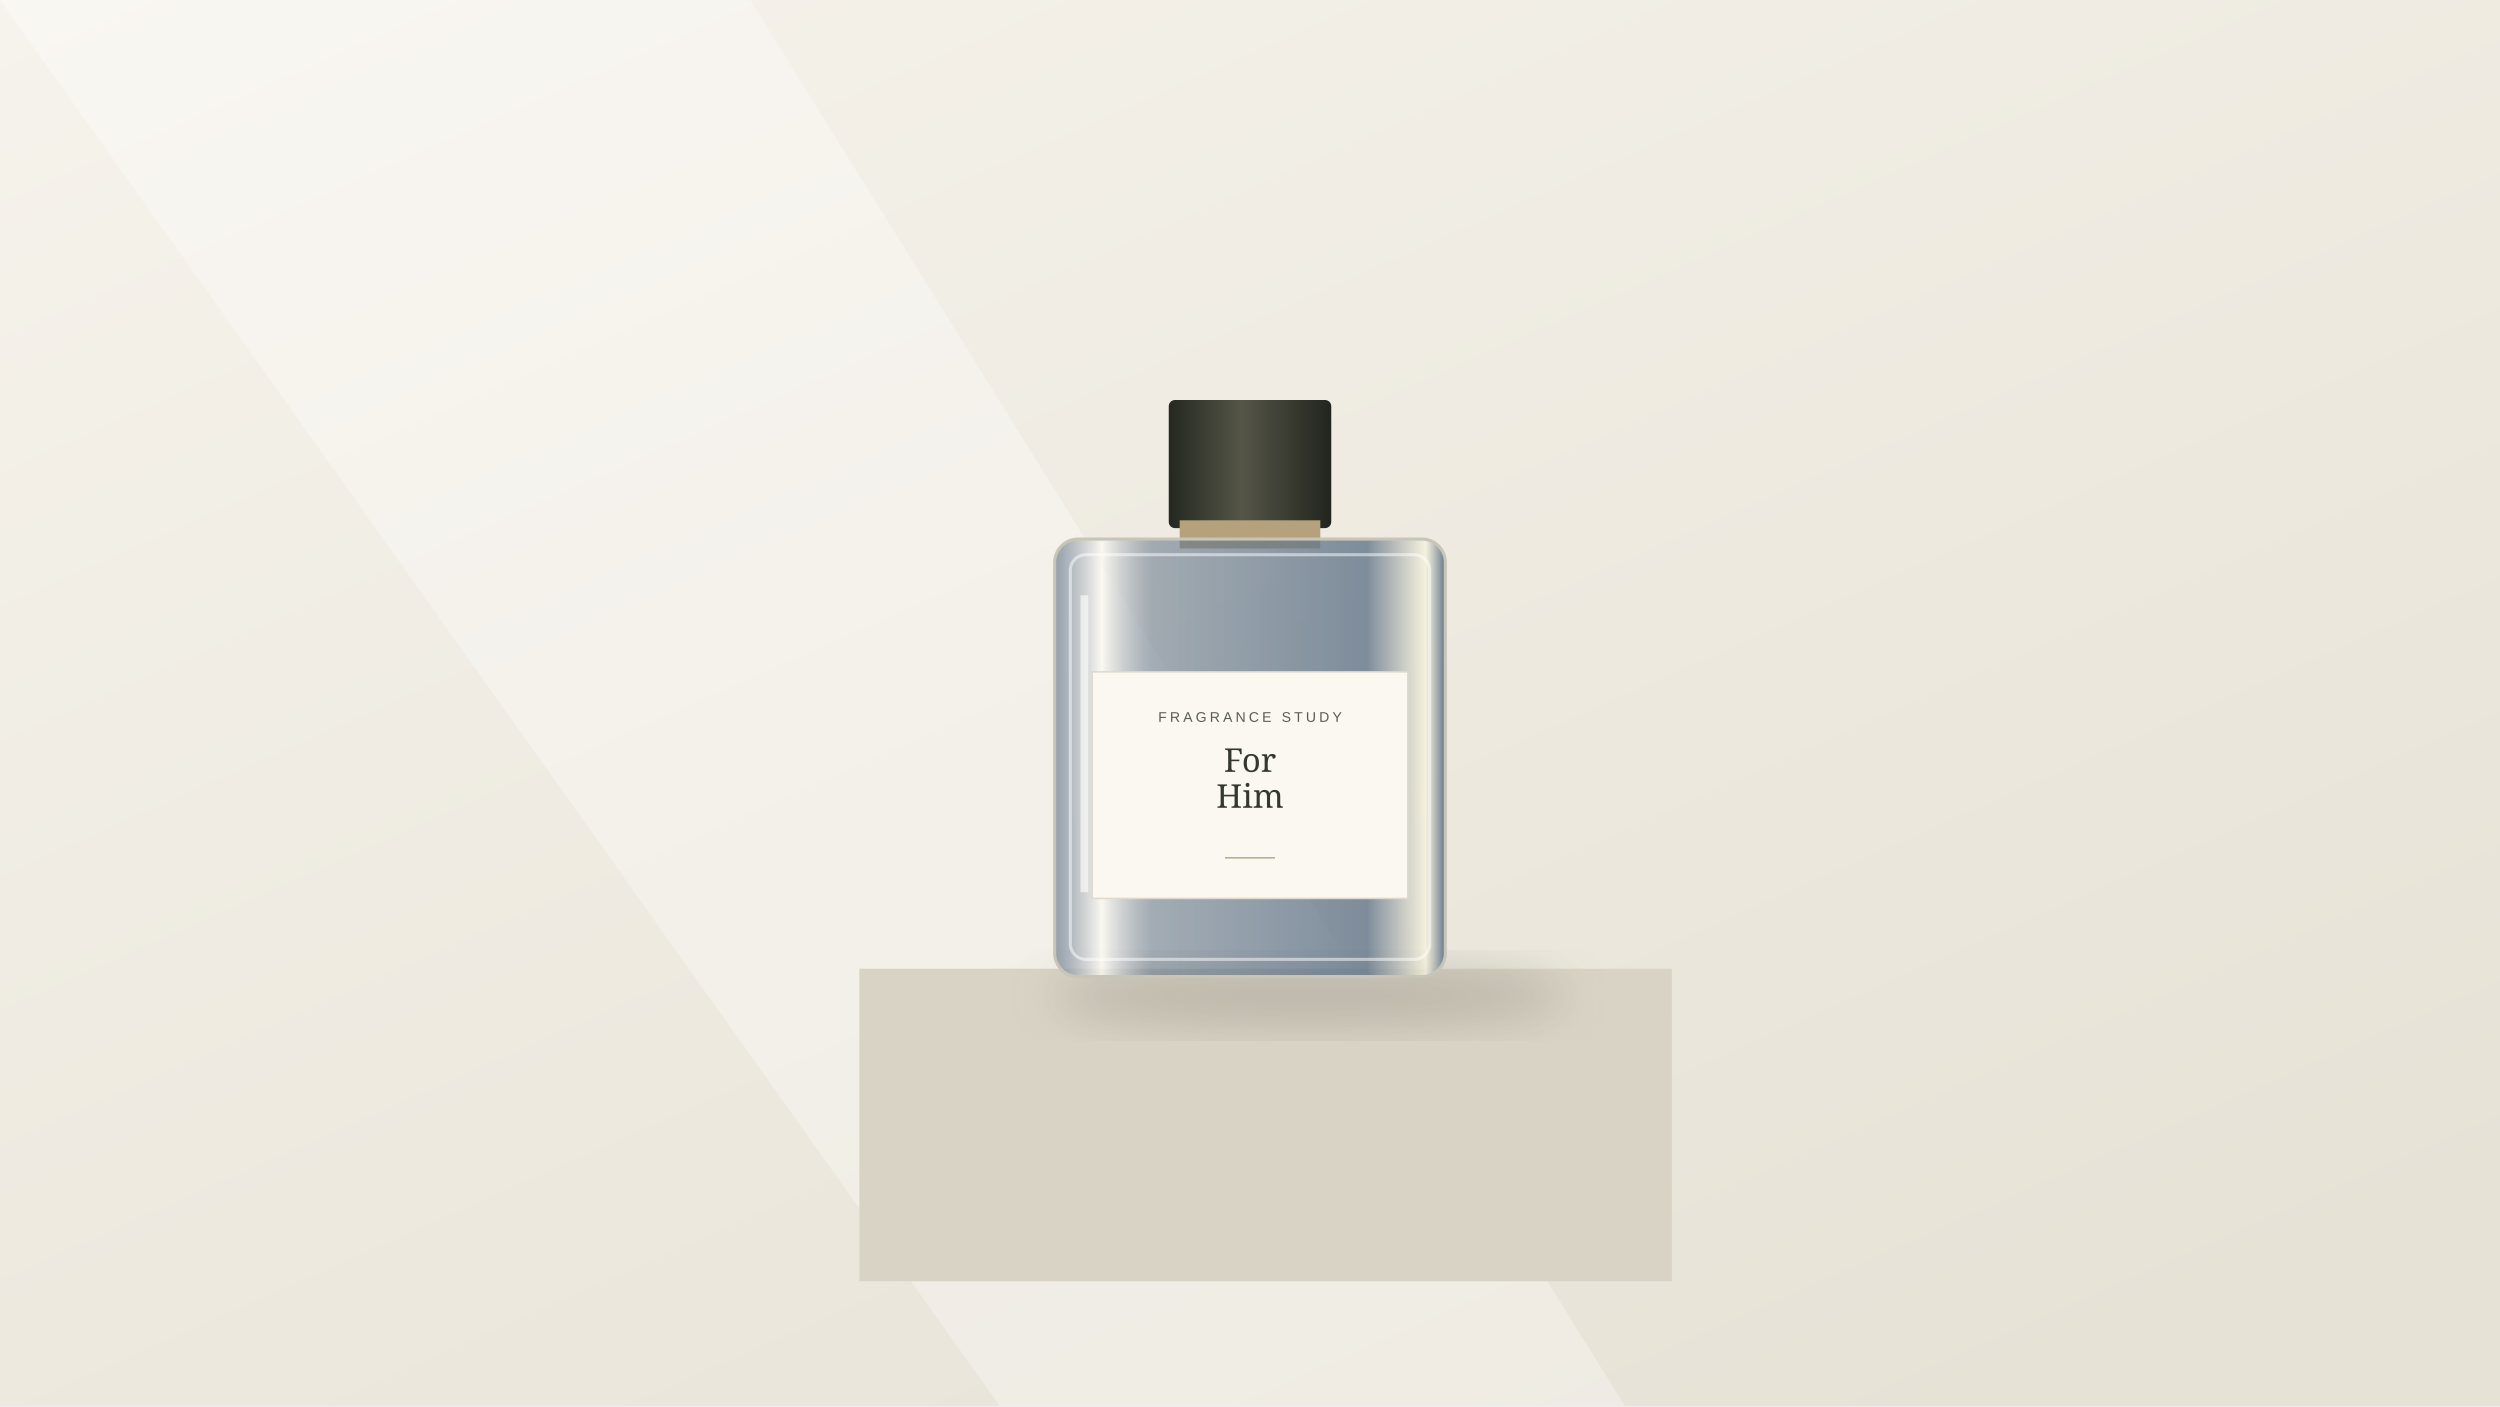
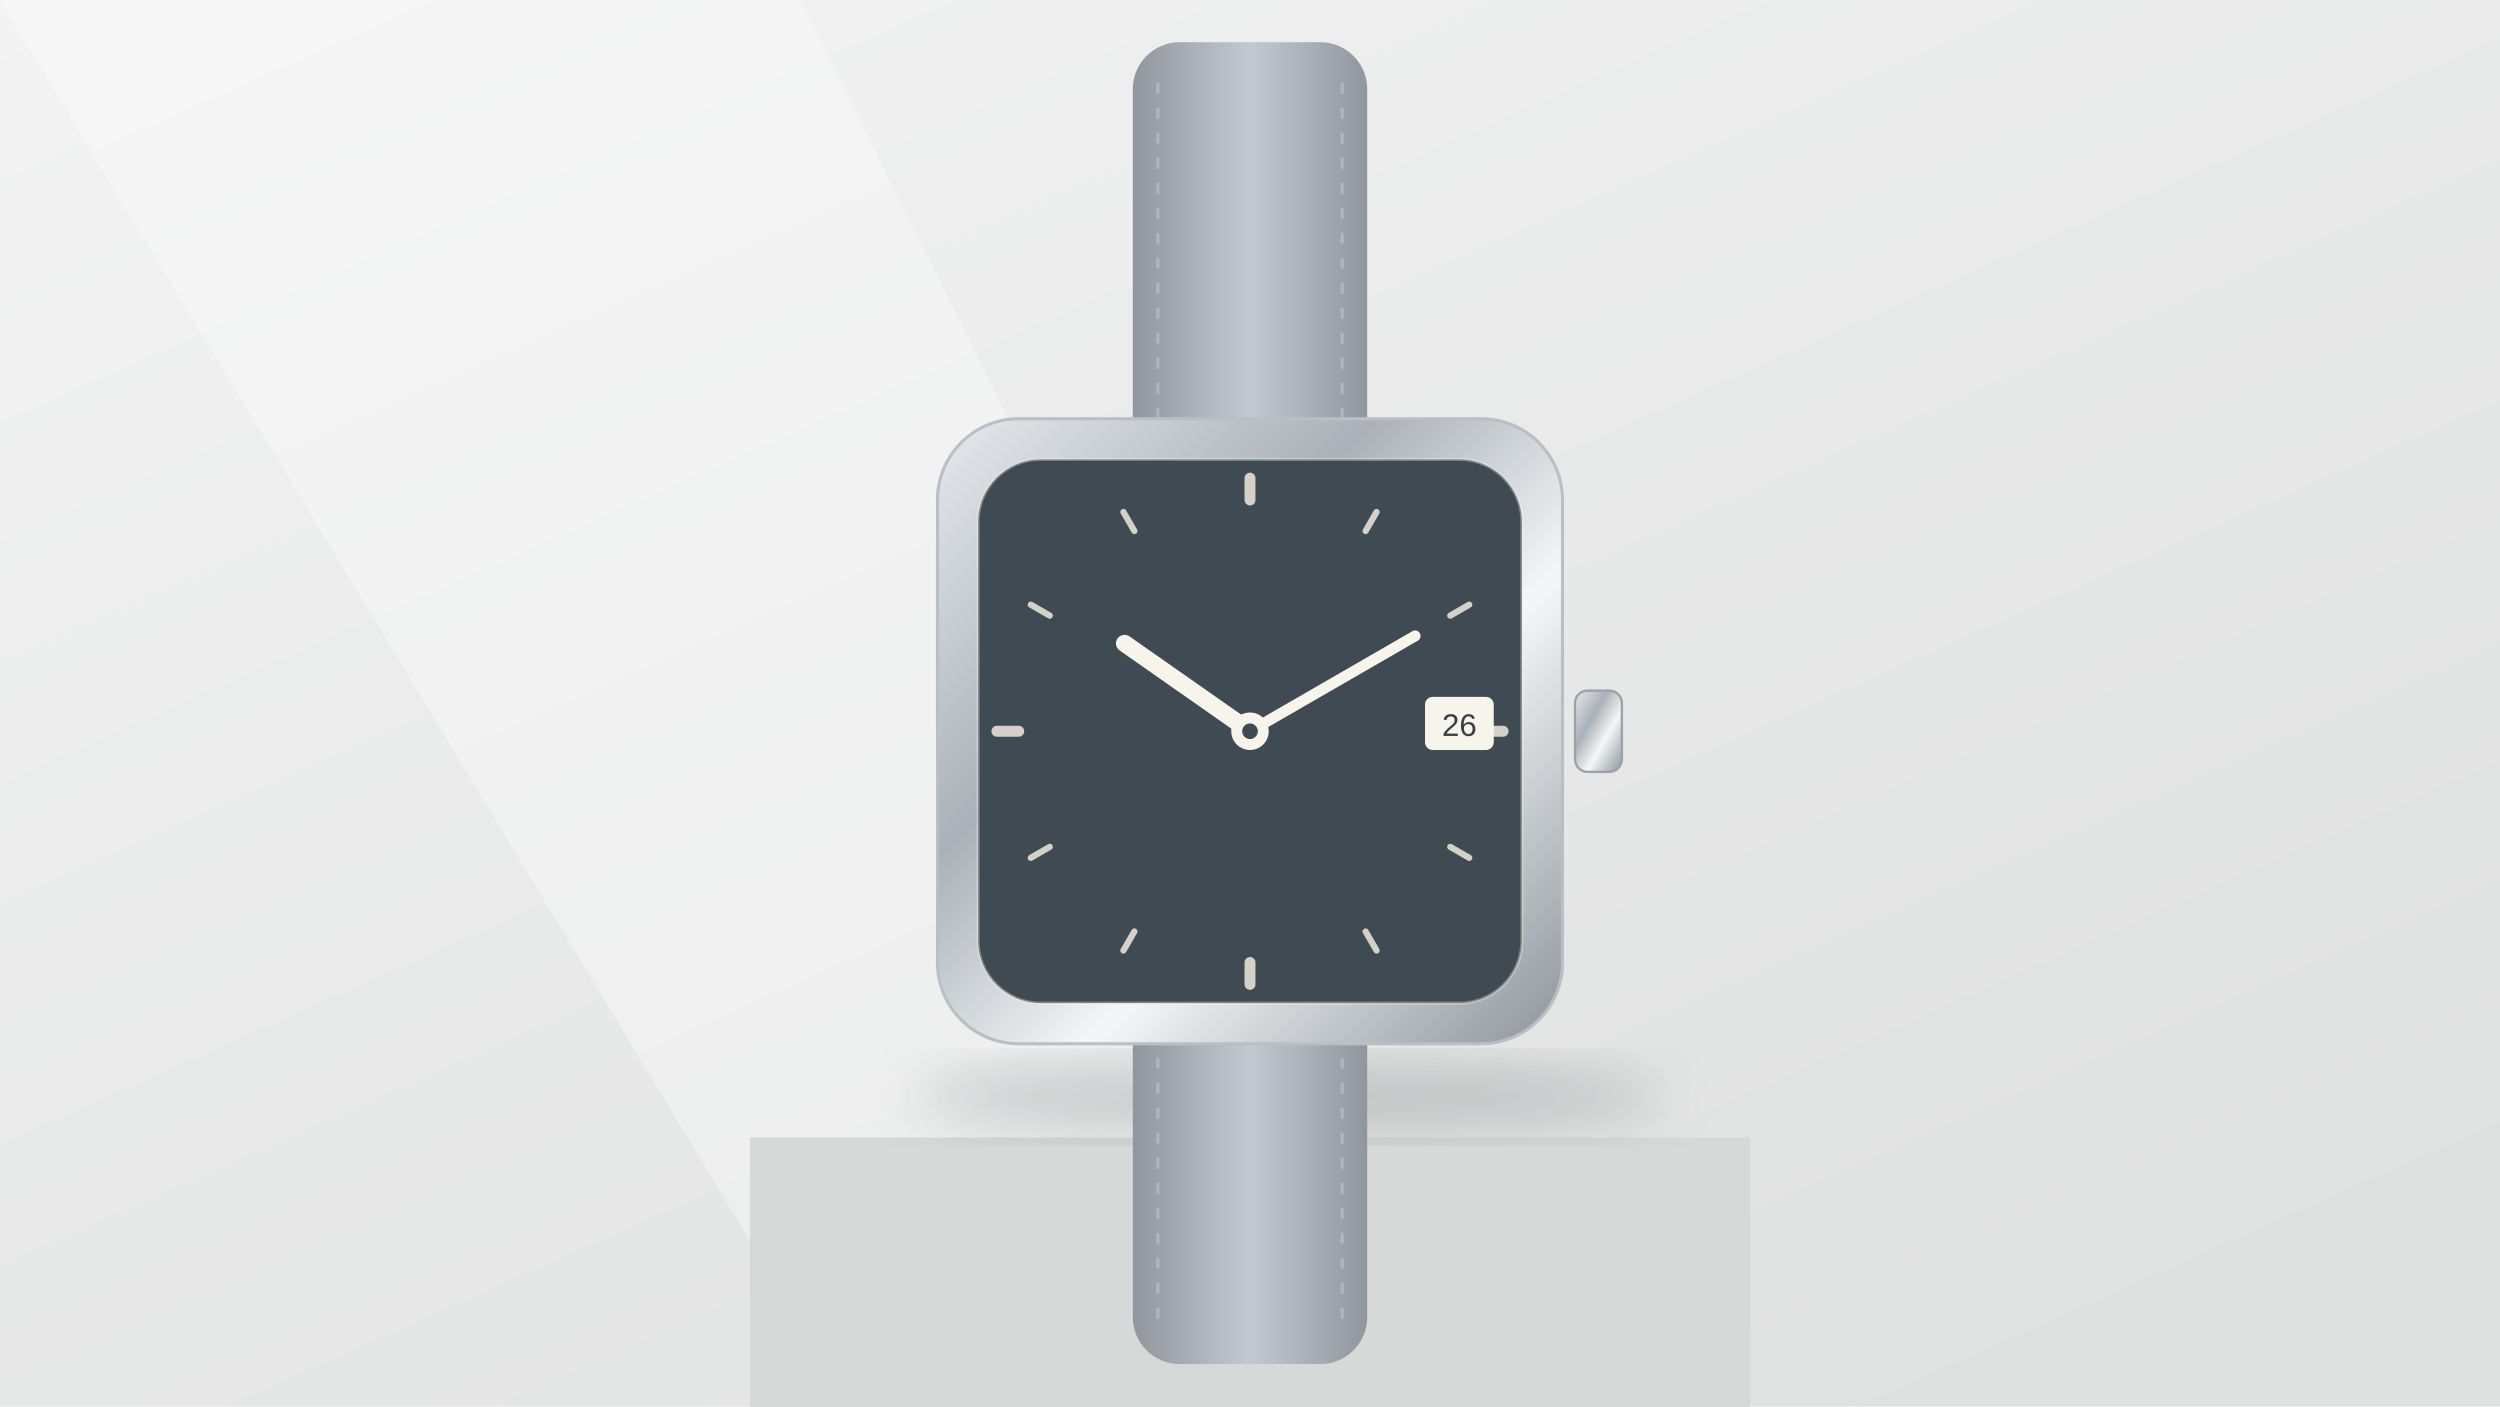
<svg xmlns="http://www.w3.org/2000/svg" width="1600" height="900" viewBox="0 0 1600 900" role="img" aria-labelledby="title desc">
  <defs>
    <linearGradient id="bg" x2=".8" y2="1">
-       <stop stop-color="#f6f3ec" />
-       <stop offset="1" stop-color="#e7e2d6" />
+       <stop stop-color="#f2f3f2" />
+       <stop offset="1" stop-color="#dfe1e0" />
    </linearGradient>
-     <linearGradient id="glass">
-       <stop stop-color="#62758a" stop-opacity=".65" />
-       <stop offset=".12" stop-color="#fcfaf3" stop-opacity=".8" />
-       <stop offset=".25" stop-color="#62758a" stop-opacity=".55" />
-       <stop offset=".8" stop-color="#62758a" stop-opacity=".8" />
-       <stop offset=".95" stop-color="#f8f2dc" stop-opacity=".75" />
-       <stop offset="1" stop-color="#62758a" />
+     <linearGradient id="band" x1="0" x2="1">
+       <stop stop-color="#8f969e" />
+       <stop offset=".5" stop-color="#c3c9d0" />
+       <stop offset="1" stop-color="#8f969e" />
    </linearGradient>
-     <linearGradient id="cap">
-       <stop stop-color="#242820" />
-       <stop offset=".45" stop-color="#555548" />
-       <stop offset="1" stop-color="#22251e" />
+     <linearGradient id="metal" x2="1" y2="1">
+       <stop stop-color="#e6e9ec" />
+       <stop offset=".35" stop-color="#aab1b8" />
+       <stop offset=".62" stop-color="#f4f6f7" />
+       <stop offset="1" stop-color="#8d949b" />
    </linearGradient>
    <filter id="shadow">
-       <feGaussianBlur stdDeviation="15" />
+       <feGaussianBlur stdDeviation="18" />
    </filter>
  </defs>
  <rect width="1600" height="900" fill="url(#bg)" />
-   <path d="M0 0h480L1040 900H640Z" fill="#fff" opacity=".3" />
-   <rect x="550" y="620" width="520" height="200" fill="#d9d3c5" />
-   <ellipse cx="838" cy="637" rx="165" ry="24" fill="#49483b" opacity=".19" filter="url(#shadow)" />
+   <path d="M0 0h512L960 900H544Z" fill="#fff" opacity=".32" />
+   <rect x="480" y="728" width="640" height="260" fill="#d6d9d7" />
+   <ellipse cx="826" cy="702" rx="240" ry="26" fill="#3b4147" opacity=".2" filter="url(#shadow)" />
  <g transform="">
-     <rect x="748" y="256" width="104" height="82" rx="4" fill="url(#cap)" />
-     <rect x="755" y="333" width="90" height="18" fill="#b5a27d" />
-     <rect x="675" y="345" width="250" height="280" rx="15" fill="url(#glass)" stroke="#c6c5b7" stroke-width="2" />
-     <rect x="685" y="355" width="230" height="259" rx="10" fill="none" stroke="#fff" stroke-opacity=".5" stroke-width="2" />
-     <path d="M694 381v190" stroke="#fff" opacity=".6" stroke-width="5" />
-     <rect x="699" y="430" width="202" height="145" fill="#faf8f0" stroke="#ded9cc" />
-     <text x="800" y="462" text-anchor="middle" font-family="Arial,sans-serif" font-size="9" letter-spacing="2" fill="#585b4f">FRAGRANCE STUDY</text>
-     <text x="800" y="494" text-anchor="middle" font-family="Georgia,serif" font-size="21" fill="#34392e">For</text>
-     <text x="800" y="517" text-anchor="middle" font-family="Georgia,serif" font-size="21" fill="#34392e">Him</text>
-     <path d="M784 549h32" stroke="#b6ad92" />
+     <rect x="725" y="27" width="150" height="846" rx="30" fill="url(#band)" />
+     <line x1="741" y1="53" x2="741" y2="847" stroke="#fff" stroke-opacity=".22" stroke-width="2" stroke-dasharray="7 9" />
+     <line x1="859" y1="53" x2="859" y2="847" stroke="#fff" stroke-opacity=".22" stroke-width="2" stroke-dasharray="7 9" />
+     <rect x="1008" y="442" width="30" height="52" rx="8" fill="url(#metal)" stroke="#9ba2a9" stroke-width="1.5" />
+     <rect x="600" y="268" width="400" height="400" rx="52" fill="url(#metal)" stroke="#b9bfc6" stroke-width="2" />
+     <rect x="626" y="294" width="348" height="348" rx="40" fill="#3f4a52" />
+     <rect x="626" y="294" width="348" height="348" rx="40" fill="none" stroke="#f4f0e6" stroke-opacity=".35" stroke-width="2" />
+     <line x1="800.00" y1="320.00" x2="800.00" y2="306.00" stroke="#efeadd" stroke-opacity=".85" stroke-width="7" stroke-linecap="round" />
+     <line x1="874.00" y1="339.83" x2="881.00" y2="327.70" stroke="#efeadd" stroke-opacity=".85" stroke-width="4" stroke-linecap="round" />
+     <line x1="928.17" y1="394.00" x2="940.30" y2="387.00" stroke="#efeadd" stroke-opacity=".85" stroke-width="4" stroke-linecap="round" />
+     <line x1="948.00" y1="468.00" x2="962.00" y2="468.00" stroke="#efeadd" stroke-opacity=".85" stroke-width="7" stroke-linecap="round" />
+     <line x1="928.17" y1="542.00" x2="940.30" y2="549.00" stroke="#efeadd" stroke-opacity=".85" stroke-width="4" stroke-linecap="round" />
+     <line x1="874.00" y1="596.17" x2="881.00" y2="608.30" stroke="#efeadd" stroke-opacity=".85" stroke-width="4" stroke-linecap="round" />
+     <line x1="800.00" y1="616.00" x2="800.00" y2="630.00" stroke="#efeadd" stroke-opacity=".85" stroke-width="7" stroke-linecap="round" />
+     <line x1="726.00" y1="596.17" x2="719.00" y2="608.30" stroke="#efeadd" stroke-opacity=".85" stroke-width="4" stroke-linecap="round" />
+     <line x1="671.83" y1="542.00" x2="659.70" y2="549.00" stroke="#efeadd" stroke-opacity=".85" stroke-width="4" stroke-linecap="round" />
+     <line x1="652.00" y1="468.00" x2="638.00" y2="468.00" stroke="#efeadd" stroke-opacity=".85" stroke-width="7" stroke-linecap="round" />
+     <line x1="671.83" y1="394.00" x2="659.70" y2="387.00" stroke="#efeadd" stroke-opacity=".85" stroke-width="4" stroke-linecap="round" />
+     <line x1="726.00" y1="339.83" x2="719.00" y2="327.70" stroke="#efeadd" stroke-opacity=".85" stroke-width="4" stroke-linecap="round" />
+     <line x1="800" y1="468" x2="719.72" y2="411.79" stroke="#f7f4ec" stroke-width="11" stroke-linecap="round" />
+     <line x1="800" y1="468" x2="905.66" y2="407.00" stroke="#f7f4ec" stroke-width="7" stroke-linecap="round" />
+     <circle cx="800" cy="468" r="12" fill="#f7f4ec" />
+     <circle cx="800" cy="468" r="5" fill="#3f4a52" />
+     <rect x="912" y="446" width="44" height="34" rx="5" fill="#f7f4ec" />
+     <text x="934" y="471" text-anchor="middle" font-family="Arial,sans-serif" font-size="20" fill="#3a3f45">26</text>
  </g>
</svg>
